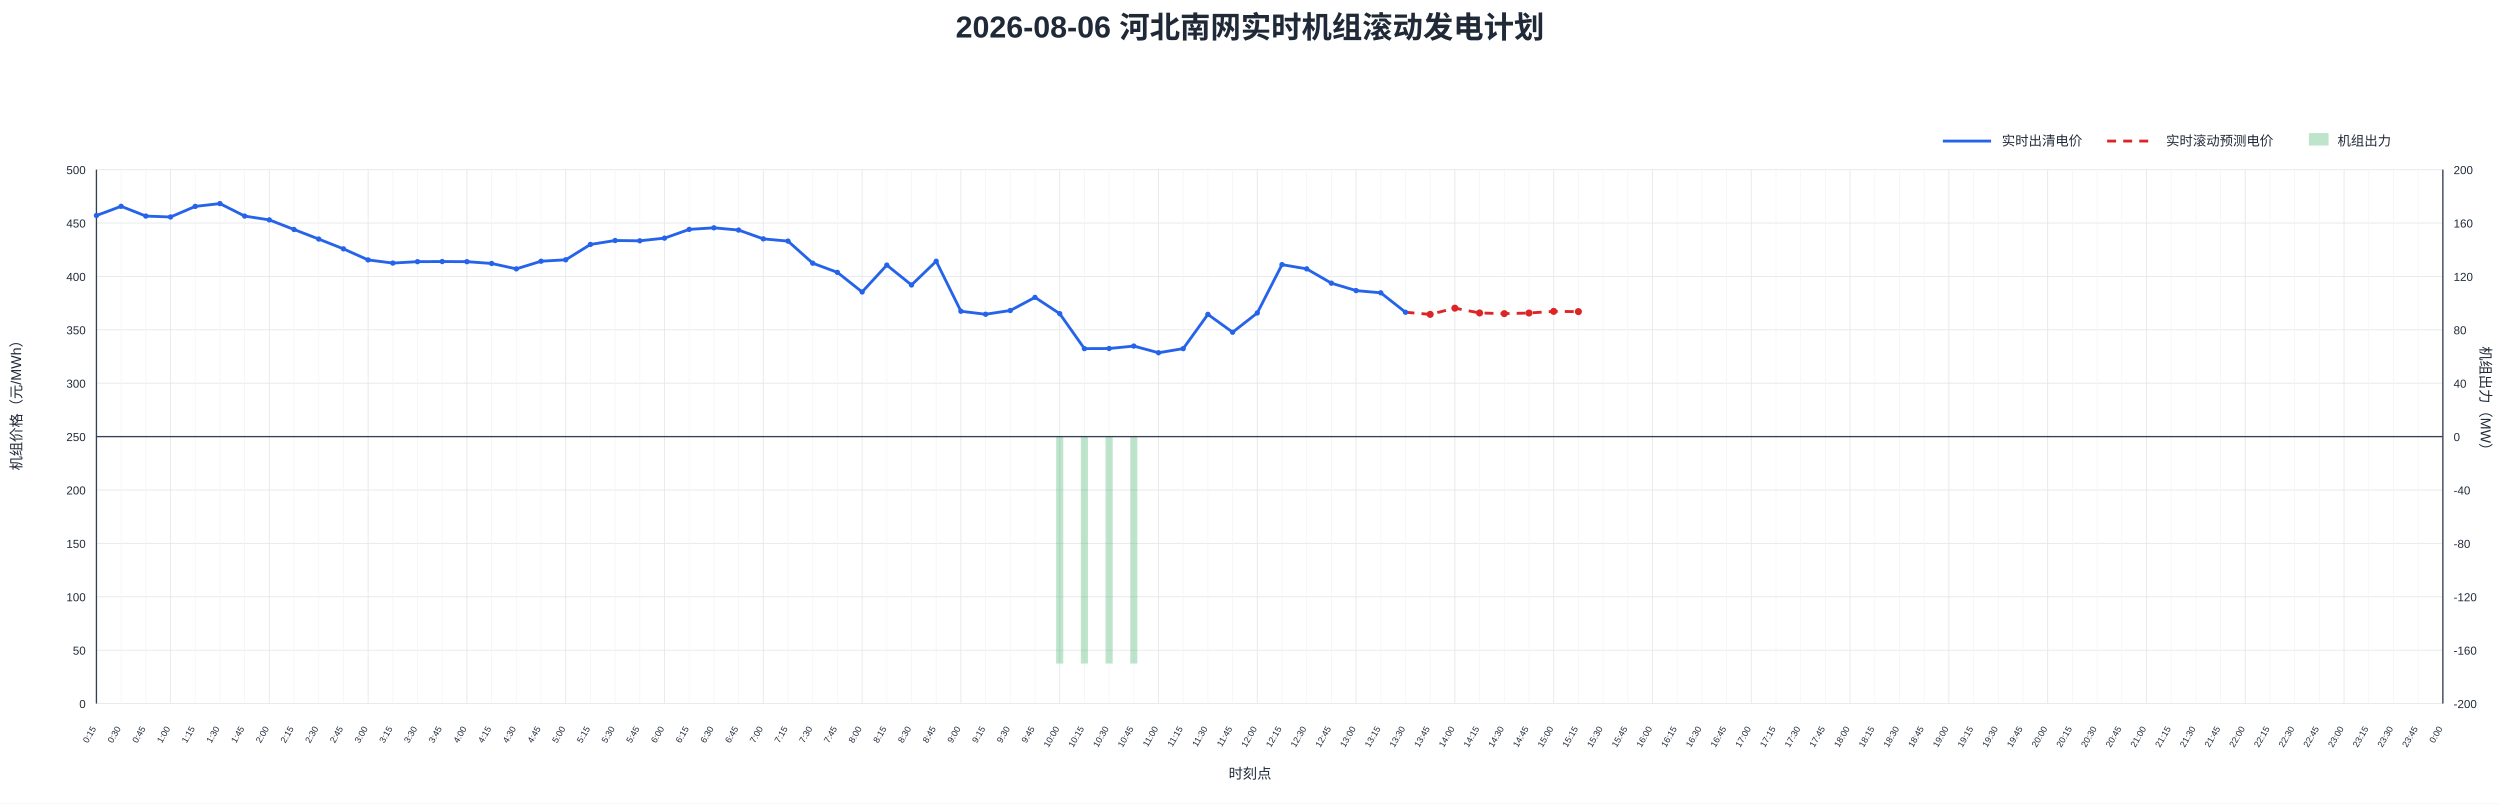
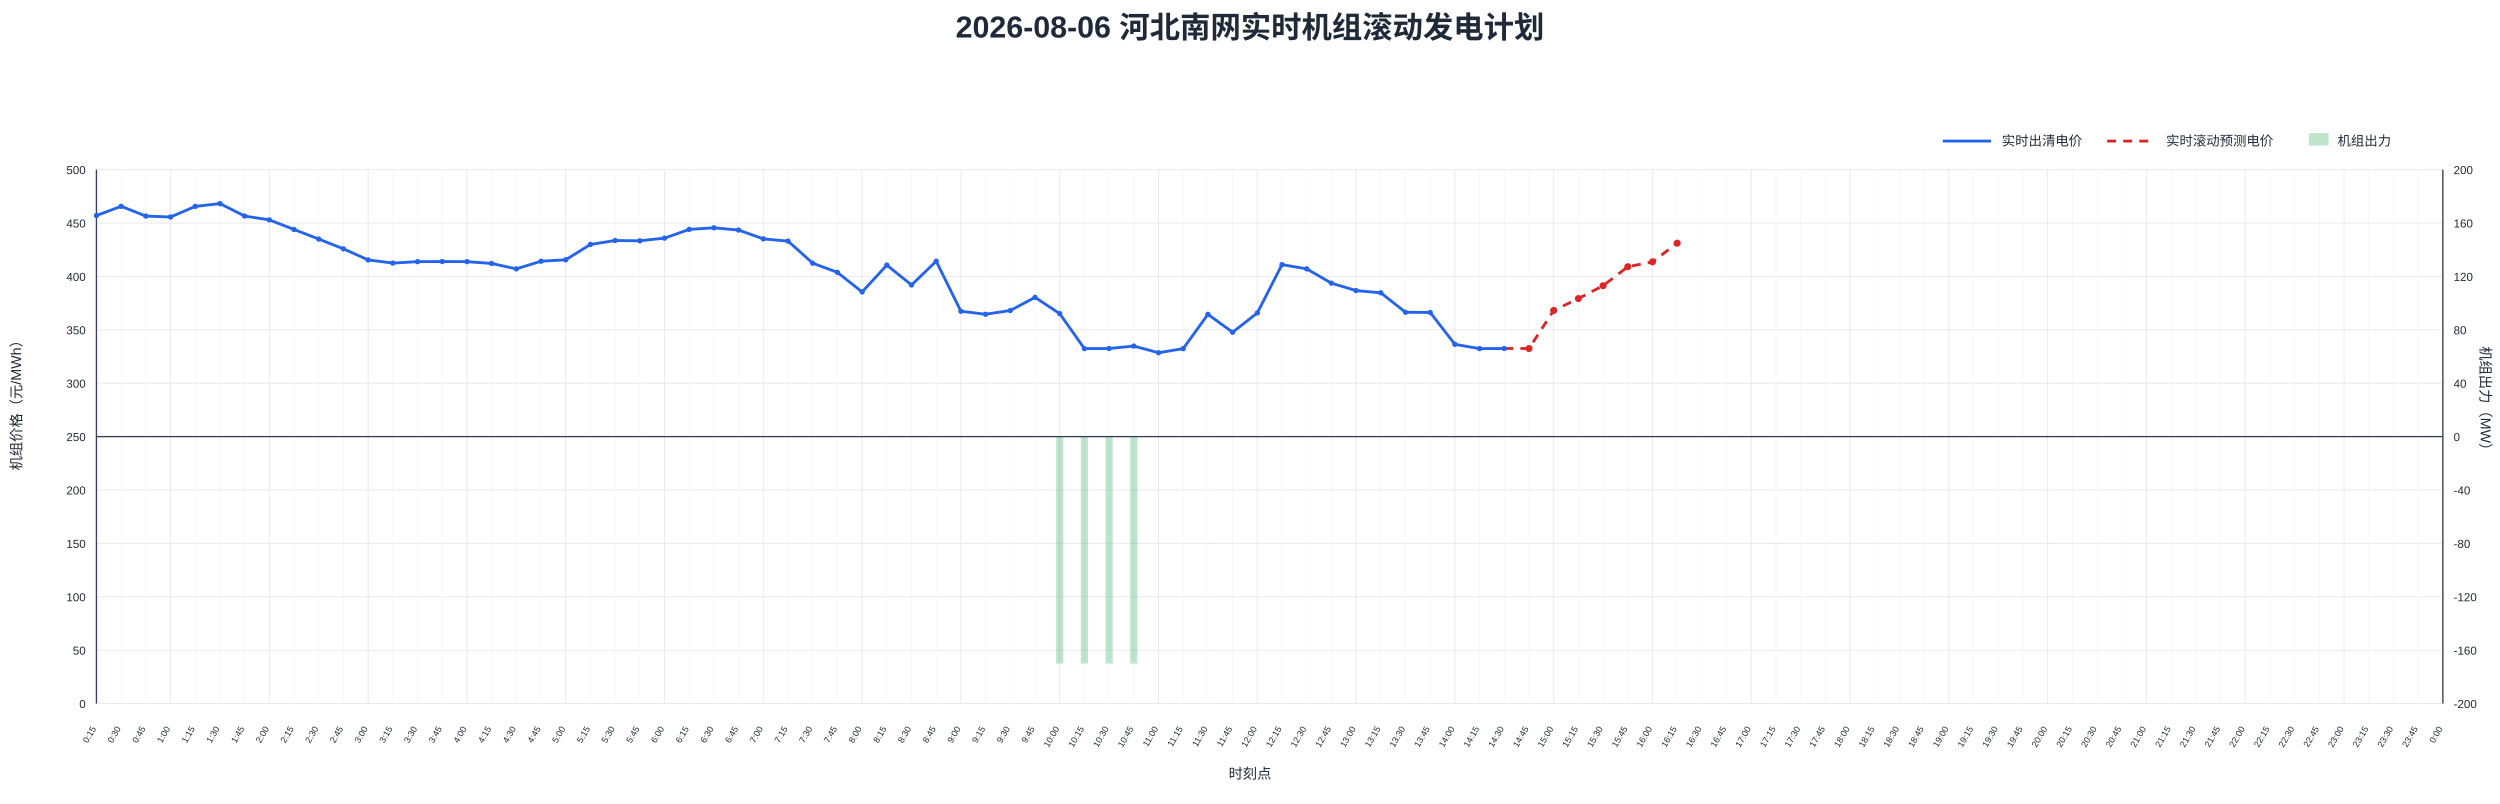
<svg xmlns="http://www.w3.org/2000/svg" width="2800" height="900" viewBox="0 0 2800 900" data-plot-left="108" data-plot-right="2736" data-plot-top="190" data-plot-bottom="788">
  <style>
text{font-family:'Microsoft YaHei','SimHei',Arial,sans-serif;fill:#1f2937}
.axis{stroke:#374151;stroke-width:1.5}
.grid{stroke:#e5e7eb;stroke-width:1}
.minor{stroke:#f3f4f6;stroke-width:0.8}
.actual{fill:none;stroke:#2563eb;stroke-width:3.2}
.forecast{fill:none;stroke:#dc2626;stroke-width:3.2;stroke-dasharray:10 8}
.bar{fill:#16a34a;fill-opacity:0.28}
.hover-zone{fill:#ffffff;fill-opacity:0;cursor:crosshair}
.hover-line{stroke:#111827;stroke-width:1.4;stroke-dasharray:6 5;opacity:0}
.tooltip{opacity:0;pointer-events:none}
.tooltip-bg{fill:#111827;fill-opacity:.72;stroke:#ffffff;stroke-width:1.2}
.tooltip text{fill:#ffffff;font-size:15px}
</style>
  <rect width="100%" height="100%" fill="#ffffff" />
  <text x="1400.0" y="42" text-anchor="middle" font-size="34" font-weight="700">2026-08-06 河北南网实时机组滚动发电计划</text>
  <text x="2748" y="793.00" text-anchor="start" font-size="13" fill="#166534">-200</text>
  <text x="2748" y="733.20" text-anchor="start" font-size="13" fill="#166534">-160</text>
  <text x="2748" y="673.40" text-anchor="start" font-size="13" fill="#166534">-120</text>
  <text x="2748" y="613.60" text-anchor="start" font-size="13" fill="#166534">-80</text>
  <text x="2748" y="553.80" text-anchor="start" font-size="13" fill="#166534">-40</text>
  <text x="2748" y="494.00" text-anchor="start" font-size="13" fill="#166534">0</text>
  <text x="2748" y="434.20" text-anchor="start" font-size="13" fill="#166534">40</text>
  <text x="2748" y="374.40" text-anchor="start" font-size="13" fill="#166534">80</text>
  <text x="2748" y="314.60" text-anchor="start" font-size="13" fill="#166534">120</text>
  <text x="2748" y="254.80" text-anchor="start" font-size="13" fill="#166534">160</text>
  <text x="2748" y="195.00" text-anchor="start" font-size="13" fill="#166534">200</text>
  <line class="grid" x1="108" y1="788.00" x2="2736" y2="788.00" />
  <text x="96" y="793.00" text-anchor="end" font-size="13">0</text>
  <line class="grid" x1="108" y1="728.20" x2="2736" y2="728.20" />
  <text x="96" y="733.20" text-anchor="end" font-size="13">50</text>
  <line class="grid" x1="108" y1="668.40" x2="2736" y2="668.40" />
  <text x="96" y="673.40" text-anchor="end" font-size="13">100</text>
  <line class="grid" x1="108" y1="608.60" x2="2736" y2="608.60" />
  <text x="96" y="613.60" text-anchor="end" font-size="13">150</text>
  <line class="grid" x1="108" y1="548.80" x2="2736" y2="548.80" />
  <text x="96" y="553.80" text-anchor="end" font-size="13">200</text>
  <line class="grid" x1="108" y1="489.00" x2="2736" y2="489.00" />
  <text x="96" y="494.00" text-anchor="end" font-size="13">250</text>
  <line class="grid" x1="108" y1="429.20" x2="2736" y2="429.20" />
  <text x="96" y="434.20" text-anchor="end" font-size="13">300</text>
  <line class="grid" x1="108" y1="369.40" x2="2736" y2="369.40" />
  <text x="96" y="374.40" text-anchor="end" font-size="13">350</text>
  <line class="grid" x1="108" y1="309.60" x2="2736" y2="309.60" />
  <text x="96" y="314.60" text-anchor="end" font-size="13">400</text>
  <line class="grid" x1="108" y1="249.80" x2="2736" y2="249.80" />
  <text x="96" y="254.80" text-anchor="end" font-size="13">450</text>
  <line class="grid" x1="108" y1="190.00" x2="2736" y2="190.00" />
  <text x="96" y="195.00" text-anchor="end" font-size="13">500</text>
  <line class="grid minor" x1="108.00" y1="190" x2="108.00" y2="788" />
  <text x="108.00" y="816" text-anchor="end" font-size="10" transform="rotate(-60 108.00 816)">0:15</text>
  <line class="grid minor" x1="135.66" y1="190" x2="135.66" y2="788" />
  <text x="135.66" y="816" text-anchor="end" font-size="10" transform="rotate(-60 135.66 816)">0:30</text>
  <line class="grid minor" x1="163.33" y1="190" x2="163.33" y2="788" />
  <text x="163.33" y="816" text-anchor="end" font-size="10" transform="rotate(-60 163.33 816)">0:45</text>
  <line class="grid" x1="190.99" y1="190" x2="190.99" y2="788" />
  <text x="190.99" y="816" text-anchor="end" font-size="10" transform="rotate(-60 190.99 816)">1:00</text>
  <line class="grid minor" x1="218.65" y1="190" x2="218.65" y2="788" />
  <text x="218.65" y="816" text-anchor="end" font-size="10" transform="rotate(-60 218.65 816)">1:15</text>
  <line class="grid minor" x1="246.32" y1="190" x2="246.32" y2="788" />
  <text x="246.32" y="816" text-anchor="end" font-size="10" transform="rotate(-60 246.32 816)">1:30</text>
  <line class="grid minor" x1="273.98" y1="190" x2="273.98" y2="788" />
  <text x="273.98" y="816" text-anchor="end" font-size="10" transform="rotate(-60 273.98 816)">1:45</text>
  <line class="grid" x1="301.64" y1="190" x2="301.64" y2="788" />
  <text x="301.64" y="816" text-anchor="end" font-size="10" transform="rotate(-60 301.64 816)">2:00</text>
  <line class="grid minor" x1="329.31" y1="190" x2="329.31" y2="788" />
  <text x="329.31" y="816" text-anchor="end" font-size="10" transform="rotate(-60 329.31 816)">2:15</text>
  <line class="grid minor" x1="356.97" y1="190" x2="356.97" y2="788" />
  <text x="356.97" y="816" text-anchor="end" font-size="10" transform="rotate(-60 356.97 816)">2:30</text>
  <line class="grid minor" x1="384.63" y1="190" x2="384.63" y2="788" />
  <text x="384.63" y="816" text-anchor="end" font-size="10" transform="rotate(-60 384.63 816)">2:45</text>
  <line class="grid" x1="412.29" y1="190" x2="412.29" y2="788" />
  <text x="412.29" y="816" text-anchor="end" font-size="10" transform="rotate(-60 412.29 816)">3:00</text>
  <line class="grid minor" x1="439.96" y1="190" x2="439.96" y2="788" />
  <text x="439.96" y="816" text-anchor="end" font-size="10" transform="rotate(-60 439.96 816)">3:15</text>
  <line class="grid minor" x1="467.62" y1="190" x2="467.62" y2="788" />
  <text x="467.62" y="816" text-anchor="end" font-size="10" transform="rotate(-60 467.62 816)">3:30</text>
  <line class="grid minor" x1="495.28" y1="190" x2="495.28" y2="788" />
  <text x="495.28" y="816" text-anchor="end" font-size="10" transform="rotate(-60 495.28 816)">3:45</text>
  <line class="grid" x1="522.95" y1="190" x2="522.95" y2="788" />
  <text x="522.95" y="816" text-anchor="end" font-size="10" transform="rotate(-60 522.95 816)">4:00</text>
  <line class="grid minor" x1="550.61" y1="190" x2="550.61" y2="788" />
  <text x="550.61" y="816" text-anchor="end" font-size="10" transform="rotate(-60 550.61 816)">4:15</text>
  <line class="grid minor" x1="578.27" y1="190" x2="578.27" y2="788" />
  <text x="578.27" y="816" text-anchor="end" font-size="10" transform="rotate(-60 578.27 816)">4:30</text>
  <line class="grid minor" x1="605.94" y1="190" x2="605.94" y2="788" />
  <text x="605.94" y="816" text-anchor="end" font-size="10" transform="rotate(-60 605.94 816)">4:45</text>
  <line class="grid" x1="633.60" y1="190" x2="633.60" y2="788" />
  <text x="633.60" y="816" text-anchor="end" font-size="10" transform="rotate(-60 633.60 816)">5:00</text>
  <line class="grid minor" x1="661.26" y1="190" x2="661.26" y2="788" />
  <text x="661.26" y="816" text-anchor="end" font-size="10" transform="rotate(-60 661.26 816)">5:15</text>
  <line class="grid minor" x1="688.93" y1="190" x2="688.93" y2="788" />
  <text x="688.93" y="816" text-anchor="end" font-size="10" transform="rotate(-60 688.93 816)">5:30</text>
  <line class="grid minor" x1="716.59" y1="190" x2="716.59" y2="788" />
  <text x="716.59" y="816" text-anchor="end" font-size="10" transform="rotate(-60 716.59 816)">5:45</text>
  <line class="grid" x1="744.25" y1="190" x2="744.25" y2="788" />
  <text x="744.25" y="816" text-anchor="end" font-size="10" transform="rotate(-60 744.25 816)">6:00</text>
  <line class="grid minor" x1="771.92" y1="190" x2="771.92" y2="788" />
  <text x="771.92" y="816" text-anchor="end" font-size="10" transform="rotate(-60 771.92 816)">6:15</text>
  <line class="grid minor" x1="799.58" y1="190" x2="799.58" y2="788" />
  <text x="799.58" y="816" text-anchor="end" font-size="10" transform="rotate(-60 799.58 816)">6:30</text>
  <line class="grid minor" x1="827.24" y1="190" x2="827.24" y2="788" />
  <text x="827.24" y="816" text-anchor="end" font-size="10" transform="rotate(-60 827.24 816)">6:45</text>
  <line class="grid" x1="854.91" y1="190" x2="854.91" y2="788" />
  <text x="854.91" y="816" text-anchor="end" font-size="10" transform="rotate(-60 854.91 816)">7:00</text>
  <line class="grid minor" x1="882.57" y1="190" x2="882.57" y2="788" />
  <text x="882.57" y="816" text-anchor="end" font-size="10" transform="rotate(-60 882.57 816)">7:15</text>
  <line class="grid minor" x1="910.23" y1="190" x2="910.23" y2="788" />
  <text x="910.23" y="816" text-anchor="end" font-size="10" transform="rotate(-60 910.23 816)">7:30</text>
  <line class="grid minor" x1="937.89" y1="190" x2="937.89" y2="788" />
  <text x="937.89" y="816" text-anchor="end" font-size="10" transform="rotate(-60 937.89 816)">7:45</text>
  <line class="grid" x1="965.56" y1="190" x2="965.56" y2="788" />
  <text x="965.56" y="816" text-anchor="end" font-size="10" transform="rotate(-60 965.56 816)">8:00</text>
  <line class="grid minor" x1="993.22" y1="190" x2="993.22" y2="788" />
  <text x="993.22" y="816" text-anchor="end" font-size="10" transform="rotate(-60 993.22 816)">8:15</text>
  <line class="grid minor" x1="1020.88" y1="190" x2="1020.88" y2="788" />
  <text x="1020.88" y="816" text-anchor="end" font-size="10" transform="rotate(-60 1020.88 816)">8:30</text>
  <line class="grid minor" x1="1048.55" y1="190" x2="1048.55" y2="788" />
  <text x="1048.55" y="816" text-anchor="end" font-size="10" transform="rotate(-60 1048.55 816)">8:45</text>
  <line class="grid" x1="1076.21" y1="190" x2="1076.21" y2="788" />
  <text x="1076.21" y="816" text-anchor="end" font-size="10" transform="rotate(-60 1076.21 816)">9:00</text>
  <line class="grid minor" x1="1103.87" y1="190" x2="1103.87" y2="788" />
  <text x="1103.87" y="816" text-anchor="end" font-size="10" transform="rotate(-60 1103.87 816)">9:15</text>
  <line class="grid minor" x1="1131.54" y1="190" x2="1131.54" y2="788" />
  <text x="1131.54" y="816" text-anchor="end" font-size="10" transform="rotate(-60 1131.54 816)">9:30</text>
  <line class="grid minor" x1="1159.20" y1="190" x2="1159.20" y2="788" />
  <text x="1159.20" y="816" text-anchor="end" font-size="10" transform="rotate(-60 1159.20 816)">9:45</text>
  <line class="grid" x1="1186.86" y1="190" x2="1186.86" y2="788" />
  <text x="1186.86" y="816" text-anchor="end" font-size="10" transform="rotate(-60 1186.86 816)">10:00</text>
  <line class="grid minor" x1="1214.53" y1="190" x2="1214.53" y2="788" />
  <text x="1214.53" y="816" text-anchor="end" font-size="10" transform="rotate(-60 1214.53 816)">10:15</text>
  <line class="grid minor" x1="1242.19" y1="190" x2="1242.19" y2="788" />
  <text x="1242.19" y="816" text-anchor="end" font-size="10" transform="rotate(-60 1242.19 816)">10:30</text>
  <line class="grid minor" x1="1269.85" y1="190" x2="1269.85" y2="788" />
  <text x="1269.85" y="816" text-anchor="end" font-size="10" transform="rotate(-60 1269.85 816)">10:45</text>
  <line class="grid" x1="1297.52" y1="190" x2="1297.52" y2="788" />
  <text x="1297.52" y="816" text-anchor="end" font-size="10" transform="rotate(-60 1297.52 816)">11:00</text>
  <line class="grid minor" x1="1325.18" y1="190" x2="1325.18" y2="788" />
  <text x="1325.18" y="816" text-anchor="end" font-size="10" transform="rotate(-60 1325.18 816)">11:15</text>
  <line class="grid minor" x1="1352.84" y1="190" x2="1352.84" y2="788" />
  <text x="1352.84" y="816" text-anchor="end" font-size="10" transform="rotate(-60 1352.84 816)">11:30</text>
  <line class="grid minor" x1="1380.51" y1="190" x2="1380.51" y2="788" />
  <text x="1380.51" y="816" text-anchor="end" font-size="10" transform="rotate(-60 1380.51 816)">11:45</text>
  <line class="grid" x1="1408.17" y1="190" x2="1408.17" y2="788" />
  <text x="1408.17" y="816" text-anchor="end" font-size="10" transform="rotate(-60 1408.17 816)">12:00</text>
  <line class="grid minor" x1="1435.83" y1="190" x2="1435.83" y2="788" />
  <text x="1435.83" y="816" text-anchor="end" font-size="10" transform="rotate(-60 1435.83 816)">12:15</text>
  <line class="grid minor" x1="1463.49" y1="190" x2="1463.49" y2="788" />
  <text x="1463.49" y="816" text-anchor="end" font-size="10" transform="rotate(-60 1463.49 816)">12:30</text>
  <line class="grid minor" x1="1491.16" y1="190" x2="1491.16" y2="788" />
  <text x="1491.16" y="816" text-anchor="end" font-size="10" transform="rotate(-60 1491.16 816)">12:45</text>
  <line class="grid" x1="1518.82" y1="190" x2="1518.82" y2="788" />
  <text x="1518.82" y="816" text-anchor="end" font-size="10" transform="rotate(-60 1518.82 816)">13:00</text>
  <line class="grid minor" x1="1546.48" y1="190" x2="1546.48" y2="788" />
  <text x="1546.48" y="816" text-anchor="end" font-size="10" transform="rotate(-60 1546.48 816)">13:15</text>
  <line class="grid minor" x1="1574.15" y1="190" x2="1574.15" y2="788" />
  <text x="1574.15" y="816" text-anchor="end" font-size="10" transform="rotate(-60 1574.15 816)">13:30</text>
  <line class="grid minor" x1="1601.81" y1="190" x2="1601.81" y2="788" />
  <text x="1601.81" y="816" text-anchor="end" font-size="10" transform="rotate(-60 1601.81 816)">13:45</text>
  <line class="grid" x1="1629.47" y1="190" x2="1629.47" y2="788" />
  <text x="1629.47" y="816" text-anchor="end" font-size="10" transform="rotate(-60 1629.47 816)">14:00</text>
  <line class="grid minor" x1="1657.14" y1="190" x2="1657.14" y2="788" />
  <text x="1657.14" y="816" text-anchor="end" font-size="10" transform="rotate(-60 1657.14 816)">14:15</text>
  <line class="grid minor" x1="1684.80" y1="190" x2="1684.80" y2="788" />
  <text x="1684.80" y="816" text-anchor="end" font-size="10" transform="rotate(-60 1684.80 816)">14:30</text>
  <line class="grid minor" x1="1712.46" y1="190" x2="1712.46" y2="788" />
  <text x="1712.46" y="816" text-anchor="end" font-size="10" transform="rotate(-60 1712.46 816)">14:45</text>
  <line class="grid" x1="1740.13" y1="190" x2="1740.13" y2="788" />
  <text x="1740.13" y="816" text-anchor="end" font-size="10" transform="rotate(-60 1740.13 816)">15:00</text>
  <line class="grid minor" x1="1767.79" y1="190" x2="1767.79" y2="788" />
  <text x="1767.79" y="816" text-anchor="end" font-size="10" transform="rotate(-60 1767.79 816)">15:15</text>
  <line class="grid minor" x1="1795.45" y1="190" x2="1795.45" y2="788" />
  <text x="1795.45" y="816" text-anchor="end" font-size="10" transform="rotate(-60 1795.45 816)">15:30</text>
  <line class="grid minor" x1="1823.12" y1="190" x2="1823.12" y2="788" />
  <text x="1823.12" y="816" text-anchor="end" font-size="10" transform="rotate(-60 1823.12 816)">15:45</text>
  <line class="grid" x1="1850.78" y1="190" x2="1850.78" y2="788" />
  <text x="1850.78" y="816" text-anchor="end" font-size="10" transform="rotate(-60 1850.78 816)">16:00</text>
  <line class="grid minor" x1="1878.44" y1="190" x2="1878.44" y2="788" />
  <text x="1878.44" y="816" text-anchor="end" font-size="10" transform="rotate(-60 1878.44 816)">16:15</text>
  <line class="grid minor" x1="1906.11" y1="190" x2="1906.11" y2="788" />
  <text x="1906.11" y="816" text-anchor="end" font-size="10" transform="rotate(-60 1906.11 816)">16:30</text>
  <line class="grid minor" x1="1933.77" y1="190" x2="1933.77" y2="788" />
  <text x="1933.77" y="816" text-anchor="end" font-size="10" transform="rotate(-60 1933.77 816)">16:45</text>
  <line class="grid" x1="1961.43" y1="190" x2="1961.43" y2="788" />
  <text x="1961.43" y="816" text-anchor="end" font-size="10" transform="rotate(-60 1961.43 816)">17:00</text>
  <line class="grid minor" x1="1989.09" y1="190" x2="1989.09" y2="788" />
  <text x="1989.09" y="816" text-anchor="end" font-size="10" transform="rotate(-60 1989.09 816)">17:15</text>
  <line class="grid minor" x1="2016.76" y1="190" x2="2016.76" y2="788" />
  <text x="2016.76" y="816" text-anchor="end" font-size="10" transform="rotate(-60 2016.76 816)">17:30</text>
  <line class="grid minor" x1="2044.42" y1="190" x2="2044.42" y2="788" />
  <text x="2044.42" y="816" text-anchor="end" font-size="10" transform="rotate(-60 2044.42 816)">17:45</text>
  <line class="grid" x1="2072.08" y1="190" x2="2072.08" y2="788" />
  <text x="2072.08" y="816" text-anchor="end" font-size="10" transform="rotate(-60 2072.08 816)">18:00</text>
  <line class="grid minor" x1="2099.75" y1="190" x2="2099.75" y2="788" />
  <text x="2099.75" y="816" text-anchor="end" font-size="10" transform="rotate(-60 2099.75 816)">18:15</text>
  <line class="grid minor" x1="2127.41" y1="190" x2="2127.41" y2="788" />
  <text x="2127.41" y="816" text-anchor="end" font-size="10" transform="rotate(-60 2127.41 816)">18:30</text>
  <line class="grid minor" x1="2155.07" y1="190" x2="2155.07" y2="788" />
  <text x="2155.07" y="816" text-anchor="end" font-size="10" transform="rotate(-60 2155.07 816)">18:45</text>
  <line class="grid" x1="2182.74" y1="190" x2="2182.74" y2="788" />
  <text x="2182.74" y="816" text-anchor="end" font-size="10" transform="rotate(-60 2182.74 816)">19:00</text>
  <line class="grid minor" x1="2210.40" y1="190" x2="2210.40" y2="788" />
  <text x="2210.40" y="816" text-anchor="end" font-size="10" transform="rotate(-60 2210.40 816)">19:15</text>
  <line class="grid minor" x1="2238.06" y1="190" x2="2238.06" y2="788" />
  <text x="2238.06" y="816" text-anchor="end" font-size="10" transform="rotate(-60 2238.06 816)">19:30</text>
  <line class="grid minor" x1="2265.73" y1="190" x2="2265.73" y2="788" />
  <text x="2265.73" y="816" text-anchor="end" font-size="10" transform="rotate(-60 2265.73 816)">19:45</text>
  <line class="grid" x1="2293.39" y1="190" x2="2293.39" y2="788" />
  <text x="2293.39" y="816" text-anchor="end" font-size="10" transform="rotate(-60 2293.39 816)">20:00</text>
  <line class="grid minor" x1="2321.05" y1="190" x2="2321.05" y2="788" />
  <text x="2321.05" y="816" text-anchor="end" font-size="10" transform="rotate(-60 2321.05 816)">20:15</text>
  <line class="grid minor" x1="2348.72" y1="190" x2="2348.72" y2="788" />
  <text x="2348.72" y="816" text-anchor="end" font-size="10" transform="rotate(-60 2348.72 816)">20:30</text>
  <line class="grid minor" x1="2376.38" y1="190" x2="2376.38" y2="788" />
  <text x="2376.38" y="816" text-anchor="end" font-size="10" transform="rotate(-60 2376.38 816)">20:45</text>
  <line class="grid" x1="2404.04" y1="190" x2="2404.04" y2="788" />
  <text x="2404.04" y="816" text-anchor="end" font-size="10" transform="rotate(-60 2404.04 816)">21:00</text>
  <line class="grid minor" x1="2431.71" y1="190" x2="2431.71" y2="788" />
  <text x="2431.71" y="816" text-anchor="end" font-size="10" transform="rotate(-60 2431.71 816)">21:15</text>
  <line class="grid minor" x1="2459.37" y1="190" x2="2459.37" y2="788" />
  <text x="2459.37" y="816" text-anchor="end" font-size="10" transform="rotate(-60 2459.37 816)">21:30</text>
  <line class="grid minor" x1="2487.03" y1="190" x2="2487.03" y2="788" />
  <text x="2487.03" y="816" text-anchor="end" font-size="10" transform="rotate(-60 2487.03 816)">21:45</text>
  <line class="grid" x1="2514.69" y1="190" x2="2514.69" y2="788" />
  <text x="2514.69" y="816" text-anchor="end" font-size="10" transform="rotate(-60 2514.69 816)">22:00</text>
  <line class="grid minor" x1="2542.36" y1="190" x2="2542.36" y2="788" />
  <text x="2542.36" y="816" text-anchor="end" font-size="10" transform="rotate(-60 2542.36 816)">22:15</text>
  <line class="grid minor" x1="2570.02" y1="190" x2="2570.02" y2="788" />
  <text x="2570.02" y="816" text-anchor="end" font-size="10" transform="rotate(-60 2570.02 816)">22:30</text>
  <line class="grid minor" x1="2597.68" y1="190" x2="2597.68" y2="788" />
  <text x="2597.68" y="816" text-anchor="end" font-size="10" transform="rotate(-60 2597.68 816)">22:45</text>
  <line class="grid" x1="2625.35" y1="190" x2="2625.35" y2="788" />
  <text x="2625.35" y="816" text-anchor="end" font-size="10" transform="rotate(-60 2625.35 816)">23:00</text>
  <line class="grid minor" x1="2653.01" y1="190" x2="2653.01" y2="788" />
  <text x="2653.01" y="816" text-anchor="end" font-size="10" transform="rotate(-60 2653.01 816)">23:15</text>
  <line class="grid minor" x1="2680.67" y1="190" x2="2680.67" y2="788" />
  <text x="2680.67" y="816" text-anchor="end" font-size="10" transform="rotate(-60 2680.67 816)">23:30</text>
  <line class="grid minor" x1="2708.34" y1="190" x2="2708.34" y2="788" />
  <text x="2708.34" y="816" text-anchor="end" font-size="10" transform="rotate(-60 2708.34 816)">23:45</text>
  <line class="grid" x1="2736.00" y1="190" x2="2736.00" y2="788" />
  <text x="2736.00" y="816" text-anchor="end" font-size="10" transform="rotate(-60 2736.00 816)">0:00</text>
  <rect class="bar" x="104.00" y="489.00" width="8" height="0.00" />
  <rect class="bar" x="131.66" y="489.00" width="8" height="0.00" />
  <rect class="bar" x="159.33" y="489.00" width="8" height="0.00" />
  <rect class="bar" x="186.99" y="489.00" width="8" height="0.00" />
  <rect class="bar" x="214.65" y="489.00" width="8" height="0.00" />
  <rect class="bar" x="242.32" y="489.00" width="8" height="0.00" />
  <rect class="bar" x="269.98" y="489.00" width="8" height="0.00" />
  <rect class="bar" x="297.64" y="489.00" width="8" height="0.00" />
  <rect class="bar" x="325.31" y="489.00" width="8" height="0.00" />
  <rect class="bar" x="352.97" y="489.00" width="8" height="0.00" />
  <rect class="bar" x="380.63" y="489.00" width="8" height="0.00" />
  <rect class="bar" x="408.29" y="489.00" width="8" height="0.00" />
  <rect class="bar" x="435.96" y="489.00" width="8" height="0.00" />
  <rect class="bar" x="463.62" y="489.00" width="8" height="0.00" />
  <rect class="bar" x="491.28" y="489.00" width="8" height="0.00" />
  <rect class="bar" x="518.95" y="489.00" width="8" height="0.00" />
  <rect class="bar" x="546.61" y="489.00" width="8" height="0.00" />
  <rect class="bar" x="574.27" y="489.00" width="8" height="0.00" />
  <rect class="bar" x="601.94" y="489.00" width="8" height="0.00" />
  <rect class="bar" x="629.60" y="489.00" width="8" height="0.00" />
  <rect class="bar" x="657.26" y="489.00" width="8" height="0.00" />
  <rect class="bar" x="684.93" y="489.00" width="8" height="0.00" />
  <rect class="bar" x="712.59" y="489.00" width="8" height="0.00" />
  <rect class="bar" x="740.25" y="489.00" width="8" height="0.00" />
  <rect class="bar" x="767.92" y="489.00" width="8" height="0.00" />
  <rect class="bar" x="795.58" y="489.00" width="8" height="0.00" />
  <rect class="bar" x="823.24" y="489.00" width="8" height="0.00" />
  <rect class="bar" x="850.91" y="489.00" width="8" height="0.00" />
  <rect class="bar" x="878.57" y="489.00" width="8" height="0.00" />
  <rect class="bar" x="906.23" y="489.00" width="8" height="0.00" />
  <rect class="bar" x="933.89" y="489.00" width="8" height="0.00" />
  <rect class="bar" x="961.56" y="489.00" width="8" height="0.00" />
  <rect class="bar" x="989.22" y="489.00" width="8" height="0.00" />
  <rect class="bar" x="1016.88" y="489.00" width="8" height="0.00" />
  <rect class="bar" x="1044.55" y="489.00" width="8" height="0.00" />
  <rect class="bar" x="1072.21" y="489.00" width="8" height="0.00" />
  <rect class="bar" x="1099.87" y="489.00" width="8" height="0.00" />
  <rect class="bar" x="1127.54" y="489.00" width="8" height="0.00" />
  <rect class="bar" x="1155.20" y="489.00" width="8" height="0.00" />
  <rect class="bar" x="1182.86" y="489.00" width="8" height="254.15" />
  <rect class="bar" x="1210.53" y="489.00" width="8" height="254.15" />
  <rect class="bar" x="1238.19" y="489.00" width="8" height="254.15" />
  <rect class="bar" x="1265.85" y="489.00" width="8" height="254.15" />
  <rect class="bar" x="1293.52" y="489.00" width="8" height="0.00" />
  <rect class="bar" x="1321.18" y="489.00" width="8" height="0.00" />
  <rect class="bar" x="1348.84" y="489.00" width="8" height="0.00" />
  <rect class="bar" x="1376.51" y="489.00" width="8" height="0.00" />
  <rect class="bar" x="1404.17" y="489.00" width="8" height="0.00" />
  <rect class="bar" x="1431.83" y="489.00" width="8" height="0.00" />
  <rect class="bar" x="1459.49" y="489.00" width="8" height="0.00" />
  <rect class="bar" x="1487.16" y="489.00" width="8" height="0.00" />
  <rect class="bar" x="1514.82" y="489.00" width="8" height="0.00" />
  <rect class="bar" x="1542.48" y="489.00" width="8" height="0.00" />
  <rect class="bar" x="1570.15" y="489.00" width="8" height="0.00" />
  <rect class="bar" x="1597.81" y="489.00" width="8" height="0.00" />
  <rect class="bar" x="1625.47" y="489.00" width="8" height="0.00" />
  <rect class="bar" x="1653.14" y="489.00" width="8" height="0.00" />
  <rect class="bar" x="1680.80" y="489.00" width="8" height="0.00" />
  <rect class="bar" x="1708.46" y="489.00" width="8" height="0.00" />
  <rect class="bar" x="1736.13" y="489.00" width="8" height="0.00" />
  <rect class="bar" x="1763.79" y="489.00" width="8" height="0.00" />
+   <rect class="bar" x="1791.45" y="489.00" width="8" height="0.00" />
+   <rect class="bar" x="1819.12" y="489.00" width="8" height="0.00" />
+   <rect class="bar" x="1846.78" y="489.00" width="8" height="0.00" />
+   <rect class="bar" x="1874.44" y="489.00" width="8" height="0.00" />
  <line class="axis" x1="108" y1="489.00" x2="2736" y2="489.00" />
  <line class="axis" x1="108" y1="190" x2="108" y2="788" />
  <line class="axis" x1="2736" y1="190" x2="2736" y2="788" />
  <text x="1400.0" y="872" text-anchor="middle" font-size="16">时刻点</text>
  <text x="24" y="450.0" text-anchor="middle" font-size="16" transform="rotate(-90 24 450.0)">机组价格（元/MWh）</text>
  <text x="2778" y="450.0" text-anchor="middle" font-size="16" fill="#166534" transform="rotate(90 2778 450.0)">机组出力（MW）</text>
-   <polyline class="actual" points="108.00,241.38 135.66,231.06 163.33,242.00 190.99,243.03 218.65,231.17 246.32,228.03 273.98,242.00 301.64,246.28 329.31,257.04 356.97,267.74 384.63,278.72 412.29,291.12 439.96,294.64 467.62,293.07 495.28,292.93 522.95,293.07 550.61,295.08 578.27,301.14 605.94,292.58 633.60,290.97 661.26,273.79 688.93,269.37 716.59,269.70 744.25,266.71 771.92,256.92 799.58,255.16 827.24,257.68 854.91,267.54 882.57,270.05 910.23,294.78 937.89,305.07 965.56,327.00 993.22,296.91 1020.88,319.19 1048.55,292.58 1076.21,348.61 1103.87,351.97 1131.54,347.75 1159.20,333.05 1186.86,351.27 1214.53,390.46 1242.19,390.33 1269.85,387.59 1297.52,395.07 1325.18,390.46 1352.84,352.09 1380.51,372.11 1408.17,350.52 1435.83,296.38 1463.49,301.14 1491.16,317.17 1518.82,325.47 1546.48,327.95 1574.15,349.73" />
-   <polyline class="forecast" points="1574.15,349.73 1601.81,352.09 1629.47,345.13 1657.14,350.52 1684.80,351.27 1712.46,350.59 1740.13,348.75 1767.79,349.01" />
+   <polyline class="actual" points="108.00,241.38 135.66,231.06 163.33,242.00 190.99,243.03 218.65,231.17 246.32,228.03 273.98,242.00 301.64,246.28 329.31,257.04 356.97,267.74 384.63,278.72 412.29,291.12 439.96,294.64 467.62,293.07 495.28,292.93 522.95,293.07 550.61,295.08 578.27,301.14 605.94,292.58 633.60,290.97 661.26,273.79 688.93,269.37 716.59,269.70 744.25,266.71 771.92,256.92 799.58,255.16 827.24,257.68 854.91,267.54 882.57,270.05 910.23,294.78 937.89,305.07 965.56,327.00 993.22,296.91 1020.88,319.19 1048.55,292.58 1076.21,348.61 1103.87,351.97 1131.54,347.75 1159.20,333.05 1186.86,351.27 1214.53,390.46 1242.19,390.33 1269.85,387.59 1297.52,395.07 1325.18,390.46 1352.84,352.09 1380.51,372.11 1408.17,350.52 1435.83,296.38 1463.49,301.14 1491.16,317.17 1518.82,325.47 1546.48,327.95 1574.15,349.73 1601.81,349.95 1629.47,385.65 1657.14,390.46 1684.80,390.33" />
+   <polyline class="forecast" points="1684.80,390.33 1712.46,390.33 1740.13,347.68 1767.79,334.37 1795.45,320.01 1823.12,298.75 1850.78,293.26 1878.44,272.33" />
  <circle cx="108.00" cy="241.38" r="3" fill="#2563eb" />
  <circle cx="135.66" cy="231.06" r="3" fill="#2563eb" />
  <circle cx="163.33" cy="242.00" r="3" fill="#2563eb" />
  <circle cx="190.99" cy="243.03" r="3" fill="#2563eb" />
  <circle cx="218.65" cy="231.17" r="3" fill="#2563eb" />
  <circle cx="246.32" cy="228.03" r="3" fill="#2563eb" />
  <circle cx="273.98" cy="242.00" r="3" fill="#2563eb" />
  <circle cx="301.64" cy="246.28" r="3" fill="#2563eb" />
  <circle cx="329.31" cy="257.04" r="3" fill="#2563eb" />
  <circle cx="356.97" cy="267.74" r="3" fill="#2563eb" />
  <circle cx="384.63" cy="278.72" r="3" fill="#2563eb" />
  <circle cx="412.29" cy="291.12" r="3" fill="#2563eb" />
  <circle cx="439.96" cy="294.64" r="3" fill="#2563eb" />
  <circle cx="467.62" cy="293.07" r="3" fill="#2563eb" />
  <circle cx="495.28" cy="292.93" r="3" fill="#2563eb" />
  <circle cx="522.95" cy="293.07" r="3" fill="#2563eb" />
  <circle cx="550.61" cy="295.08" r="3" fill="#2563eb" />
  <circle cx="578.27" cy="301.14" r="3" fill="#2563eb" />
  <circle cx="605.94" cy="292.58" r="3" fill="#2563eb" />
  <circle cx="633.60" cy="290.97" r="3" fill="#2563eb" />
  <circle cx="661.26" cy="273.79" r="3" fill="#2563eb" />
  <circle cx="688.93" cy="269.37" r="3" fill="#2563eb" />
  <circle cx="716.59" cy="269.70" r="3" fill="#2563eb" />
  <circle cx="744.25" cy="266.71" r="3" fill="#2563eb" />
  <circle cx="771.92" cy="256.92" r="3" fill="#2563eb" />
  <circle cx="799.58" cy="255.16" r="3" fill="#2563eb" />
  <circle cx="827.24" cy="257.68" r="3" fill="#2563eb" />
  <circle cx="854.91" cy="267.54" r="3" fill="#2563eb" />
  <circle cx="882.57" cy="270.05" r="3" fill="#2563eb" />
  <circle cx="910.23" cy="294.78" r="3" fill="#2563eb" />
  <circle cx="937.89" cy="305.07" r="3" fill="#2563eb" />
  <circle cx="965.56" cy="327.00" r="3" fill="#2563eb" />
  <circle cx="993.22" cy="296.91" r="3" fill="#2563eb" />
  <circle cx="1020.88" cy="319.19" r="3" fill="#2563eb" />
  <circle cx="1048.55" cy="292.58" r="3" fill="#2563eb" />
  <circle cx="1076.21" cy="348.61" r="3" fill="#2563eb" />
  <circle cx="1103.87" cy="351.97" r="3" fill="#2563eb" />
  <circle cx="1131.54" cy="347.75" r="3" fill="#2563eb" />
  <circle cx="1159.20" cy="333.05" r="3" fill="#2563eb" />
  <circle cx="1186.86" cy="351.27" r="3" fill="#2563eb" />
  <circle cx="1214.53" cy="390.46" r="3" fill="#2563eb" />
  <circle cx="1242.19" cy="390.33" r="3" fill="#2563eb" />
  <circle cx="1269.85" cy="387.59" r="3" fill="#2563eb" />
  <circle cx="1297.52" cy="395.07" r="3" fill="#2563eb" />
  <circle cx="1325.18" cy="390.46" r="3" fill="#2563eb" />
  <circle cx="1352.84" cy="352.09" r="3" fill="#2563eb" />
  <circle cx="1380.51" cy="372.11" r="3" fill="#2563eb" />
  <circle cx="1408.17" cy="350.52" r="3" fill="#2563eb" />
  <circle cx="1435.83" cy="296.38" r="3" fill="#2563eb" />
  <circle cx="1463.49" cy="301.14" r="3" fill="#2563eb" />
  <circle cx="1491.16" cy="317.17" r="3" fill="#2563eb" />
  <circle cx="1518.82" cy="325.47" r="3" fill="#2563eb" />
  <circle cx="1546.48" cy="327.95" r="3" fill="#2563eb" />
  <circle cx="1574.15" cy="349.73" r="3" fill="#2563eb" />
-   <circle cx="1601.81" cy="352.09" r="4" fill="#dc2626" />
-   <circle cx="1629.47" cy="345.13" r="4" fill="#dc2626" />
-   <circle cx="1657.14" cy="350.52" r="4" fill="#dc2626" />
-   <circle cx="1684.80" cy="351.27" r="4" fill="#dc2626" />
-   <circle cx="1712.46" cy="350.59" r="4" fill="#dc2626" />
-   <circle cx="1740.13" cy="348.75" r="4" fill="#dc2626" />
-   <circle cx="1767.79" cy="349.01" r="4" fill="#dc2626" />
+   <circle cx="1601.81" cy="349.95" r="3" fill="#2563eb" />
+   <circle cx="1629.47" cy="385.65" r="3" fill="#2563eb" />
+   <circle cx="1657.14" cy="390.46" r="3" fill="#2563eb" />
+   <circle cx="1684.80" cy="390.33" r="3" fill="#2563eb" />
+   <circle cx="1712.46" cy="390.33" r="4" fill="#dc2626" />
+   <circle cx="1740.13" cy="347.68" r="4" fill="#dc2626" />
+   <circle cx="1767.79" cy="334.37" r="4" fill="#dc2626" />
+   <circle cx="1795.45" cy="320.01" r="4" fill="#dc2626" />
+   <circle cx="1823.12" cy="298.75" r="4" fill="#dc2626" />
+   <circle cx="1850.78" cy="293.26" r="4" fill="#dc2626" />
+   <circle cx="1878.44" cy="272.33" r="4" fill="#dc2626" />
  <line x1="2176" y1="158" x2="2230" y2="158" class="actual" />
  <text x="2242" y="163" font-size="15">实时出清电价</text>
  <line x1="2360" y1="158" x2="2414" y2="158" class="forecast" />
  <text x="2426" y="163" font-size="15">实时滚动预测电价</text>
  <rect class="bar" x="2586" y="149" width="22" height="14" />
  <text x="2618" y="163" font-size="15">机组出力</text>
  <line id="hover-line" class="hover-line" x1="108" y1="190" x2="108" y2="788" />
  <g id="tooltip" class="tooltip">
    <rect class="tooltip-bg" x="0" y="0" width="220" height="122" rx="8" />
    <text id="tip-time" x="14" y="30" />
    <text id="tip-output" x="14" y="57" />
    <text id="tip-price" x="14" y="84" />
    <text id="tip-forecast" x="14" y="111" />
  </g>
  <rect class="hover-zone" x="108.00" y="190" width="13.83" height="598" data-x="108.00" data-time="0:15" data-output="0 MW" data-actual-price="457.04 元/MWh" data-forecast-price="--" data-curve-y="241.38" />
  <rect class="hover-zone" x="121.83" y="190" width="27.66" height="598" data-x="135.66" data-time="0:30" data-output="0 MW" data-actual-price="465.67 元/MWh" data-forecast-price="--" data-curve-y="231.06" />
  <rect class="hover-zone" x="149.49" y="190" width="27.66" height="598" data-x="163.33" data-time="0:45" data-output="0 MW" data-actual-price="456.52 元/MWh" data-forecast-price="--" data-curve-y="242.00" />
  <rect class="hover-zone" x="177.16" y="190" width="27.66" height="598" data-x="190.99" data-time="1:00" data-output="0 MW" data-actual-price="455.66 元/MWh" data-forecast-price="--" data-curve-y="243.03" />
  <rect class="hover-zone" x="204.82" y="190" width="27.66" height="598" data-x="218.65" data-time="1:15" data-output="0 MW" data-actual-price="465.58 元/MWh" data-forecast-price="--" data-curve-y="231.17" />
  <rect class="hover-zone" x="232.48" y="190" width="27.66" height="598" data-x="246.32" data-time="1:30" data-output="0 MW" data-actual-price="468.20 元/MWh" data-forecast-price="--" data-curve-y="228.03" />
  <rect class="hover-zone" x="260.15" y="190" width="27.66" height="598" data-x="273.98" data-time="1:45" data-output="0 MW" data-actual-price="456.52 元/MWh" data-forecast-price="--" data-curve-y="242.00" />
  <rect class="hover-zone" x="287.81" y="190" width="27.66" height="598" data-x="301.64" data-time="2:00" data-output="0 MW" data-actual-price="452.94 元/MWh" data-forecast-price="--" data-curve-y="246.28" />
  <rect class="hover-zone" x="315.47" y="190" width="27.66" height="598" data-x="329.31" data-time="2:15" data-output="0 MW" data-actual-price="443.95 元/MWh" data-forecast-price="--" data-curve-y="257.04" />
  <rect class="hover-zone" x="343.14" y="190" width="27.66" height="598" data-x="356.97" data-time="2:30" data-output="0 MW" data-actual-price="435.00 元/MWh" data-forecast-price="--" data-curve-y="267.74" />
  <rect class="hover-zone" x="370.80" y="190" width="27.66" height="598" data-x="384.63" data-time="2:45" data-output="0 MW" data-actual-price="425.82 元/MWh" data-forecast-price="--" data-curve-y="278.72" />
  <rect class="hover-zone" x="398.46" y="190" width="27.66" height="598" data-x="412.29" data-time="3:00" data-output="0 MW" data-actual-price="415.45 元/MWh" data-forecast-price="--" data-curve-y="291.12" />
  <rect class="hover-zone" x="426.13" y="190" width="27.66" height="598" data-x="439.96" data-time="3:15" data-output="0 MW" data-actual-price="412.51 元/MWh" data-forecast-price="--" data-curve-y="294.64" />
  <rect class="hover-zone" x="453.79" y="190" width="27.66" height="598" data-x="467.62" data-time="3:30" data-output="0 MW" data-actual-price="413.82 元/MWh" data-forecast-price="--" data-curve-y="293.07" />
  <rect class="hover-zone" x="481.45" y="190" width="27.66" height="598" data-x="495.28" data-time="3:45" data-output="0 MW" data-actual-price="413.94 元/MWh" data-forecast-price="--" data-curve-y="292.93" />
  <rect class="hover-zone" x="509.12" y="190" width="27.66" height="598" data-x="522.95" data-time="4:00" data-output="0 MW" data-actual-price="413.82 元/MWh" data-forecast-price="--" data-curve-y="293.07" />
  <rect class="hover-zone" x="536.78" y="190" width="27.66" height="598" data-x="550.61" data-time="4:15" data-output="0 MW" data-actual-price="412.14 元/MWh" data-forecast-price="--" data-curve-y="295.08" />
  <rect class="hover-zone" x="564.44" y="190" width="27.66" height="598" data-x="578.27" data-time="4:30" data-output="0 MW" data-actual-price="407.07 元/MWh" data-forecast-price="--" data-curve-y="301.14" />
  <rect class="hover-zone" x="592.11" y="190" width="27.66" height="598" data-x="605.94" data-time="4:45" data-output="0 MW" data-actual-price="414.23 元/MWh" data-forecast-price="--" data-curve-y="292.58" />
  <rect class="hover-zone" x="619.77" y="190" width="27.66" height="598" data-x="633.60" data-time="5:00" data-output="0 MW" data-actual-price="415.58 元/MWh" data-forecast-price="--" data-curve-y="290.97" />
  <rect class="hover-zone" x="647.43" y="190" width="27.66" height="598" data-x="661.26" data-time="5:15" data-output="0 MW" data-actual-price="429.94 元/MWh" data-forecast-price="--" data-curve-y="273.79" />
  <rect class="hover-zone" x="675.09" y="190" width="27.66" height="598" data-x="688.93" data-time="5:30" data-output="0 MW" data-actual-price="433.64 元/MWh" data-forecast-price="--" data-curve-y="269.37" />
  <rect class="hover-zone" x="702.76" y="190" width="27.66" height="598" data-x="716.59" data-time="5:45" data-output="0 MW" data-actual-price="433.36 元/MWh" data-forecast-price="--" data-curve-y="269.70" />
  <rect class="hover-zone" x="730.42" y="190" width="27.66" height="598" data-x="744.25" data-time="6:00" data-output="0 MW" data-actual-price="435.86 元/MWh" data-forecast-price="--" data-curve-y="266.71" />
  <rect class="hover-zone" x="758.08" y="190" width="27.66" height="598" data-x="771.92" data-time="6:15" data-output="0 MW" data-actual-price="444.05 元/MWh" data-forecast-price="--" data-curve-y="256.92" />
  <rect class="hover-zone" x="785.75" y="190" width="27.66" height="598" data-x="799.58" data-time="6:30" data-output="0 MW" data-actual-price="445.52 元/MWh" data-forecast-price="--" data-curve-y="255.16" />
  <rect class="hover-zone" x="813.41" y="190" width="27.66" height="598" data-x="827.24" data-time="6:45" data-output="0 MW" data-actual-price="443.41 元/MWh" data-forecast-price="--" data-curve-y="257.68" />
  <rect class="hover-zone" x="841.07" y="190" width="27.66" height="598" data-x="854.91" data-time="7:00" data-output="0 MW" data-actual-price="435.17 元/MWh" data-forecast-price="--" data-curve-y="267.54" />
  <rect class="hover-zone" x="868.74" y="190" width="27.66" height="598" data-x="882.57" data-time="7:15" data-output="0 MW" data-actual-price="433.07 元/MWh" data-forecast-price="--" data-curve-y="270.05" />
  <rect class="hover-zone" x="896.40" y="190" width="27.66" height="598" data-x="910.23" data-time="7:30" data-output="0 MW" data-actual-price="412.39 元/MWh" data-forecast-price="--" data-curve-y="294.78" />
  <rect class="hover-zone" x="924.06" y="190" width="27.66" height="598" data-x="937.89" data-time="7:45" data-output="0 MW" data-actual-price="403.79 元/MWh" data-forecast-price="--" data-curve-y="305.07" />
  <rect class="hover-zone" x="951.73" y="190" width="27.66" height="598" data-x="965.56" data-time="8:00" data-output="0 MW" data-actual-price="385.45 元/MWh" data-forecast-price="--" data-curve-y="327.00" />
  <rect class="hover-zone" x="979.39" y="190" width="27.66" height="598" data-x="993.22" data-time="8:15" data-output="0 MW" data-actual-price="410.61 元/MWh" data-forecast-price="--" data-curve-y="296.91" />
  <rect class="hover-zone" x="1007.05" y="190" width="27.66" height="598" data-x="1020.88" data-time="8:30" data-output="0 MW" data-actual-price="391.98 元/MWh" data-forecast-price="--" data-curve-y="319.19" />
  <rect class="hover-zone" x="1034.72" y="190" width="27.66" height="598" data-x="1048.55" data-time="8:45" data-output="0 MW" data-actual-price="414.23 元/MWh" data-forecast-price="--" data-curve-y="292.58" />
  <rect class="hover-zone" x="1062.38" y="190" width="27.66" height="598" data-x="1076.21" data-time="9:00" data-output="0 MW" data-actual-price="367.38 元/MWh" data-forecast-price="--" data-curve-y="348.61" />
  <rect class="hover-zone" x="1090.04" y="190" width="27.66" height="598" data-x="1103.87" data-time="9:15" data-output="0 MW" data-actual-price="364.57 元/MWh" data-forecast-price="--" data-curve-y="351.97" />
  <rect class="hover-zone" x="1117.71" y="190" width="27.66" height="598" data-x="1131.54" data-time="9:30" data-output="0 MW" data-actual-price="368.10 元/MWh" data-forecast-price="--" data-curve-y="347.75" />
  <rect class="hover-zone" x="1145.37" y="190" width="27.66" height="598" data-x="1159.20" data-time="9:45" data-output="0 MW" data-actual-price="380.39 元/MWh" data-forecast-price="--" data-curve-y="333.05" />
  <rect class="hover-zone" x="1173.03" y="190" width="27.66" height="598" data-x="1186.86" data-time="10:00" data-output="-170 MW" data-actual-price="365.16 元/MWh" data-forecast-price="--" data-curve-y="351.27" />
  <rect class="hover-zone" x="1200.69" y="190" width="27.66" height="598" data-x="1214.53" data-time="10:15" data-output="-170 MW" data-actual-price="332.39 元/MWh" data-forecast-price="--" data-curve-y="390.46" />
  <rect class="hover-zone" x="1228.36" y="190" width="27.66" height="598" data-x="1242.19" data-time="10:30" data-output="-170 MW" data-actual-price="332.50 元/MWh" data-forecast-price="--" data-curve-y="390.33" />
  <rect class="hover-zone" x="1256.02" y="190" width="27.66" height="598" data-x="1269.85" data-time="10:45" data-output="-170 MW" data-actual-price="334.79 元/MWh" data-forecast-price="--" data-curve-y="387.59" />
  <rect class="hover-zone" x="1283.68" y="190" width="27.66" height="598" data-x="1297.52" data-time="11:00" data-output="0 MW" data-actual-price="328.54 元/MWh" data-forecast-price="--" data-curve-y="395.07" />
  <rect class="hover-zone" x="1311.35" y="190" width="27.66" height="598" data-x="1325.18" data-time="11:15" data-output="0 MW" data-actual-price="332.39 元/MWh" data-forecast-price="--" data-curve-y="390.46" />
  <rect class="hover-zone" x="1339.01" y="190" width="27.66" height="598" data-x="1352.84" data-time="11:30" data-output="0 MW" data-actual-price="364.47 元/MWh" data-forecast-price="--" data-curve-y="352.09" />
  <rect class="hover-zone" x="1366.67" y="190" width="27.66" height="598" data-x="1380.51" data-time="11:45" data-output="0 MW" data-actual-price="347.73 元/MWh" data-forecast-price="--" data-curve-y="372.11" />
  <rect class="hover-zone" x="1394.34" y="190" width="27.66" height="598" data-x="1408.17" data-time="12:00" data-output="0 MW" data-actual-price="365.79 元/MWh" data-forecast-price="--" data-curve-y="350.52" />
  <rect class="hover-zone" x="1422.00" y="190" width="27.66" height="598" data-x="1435.83" data-time="12:15" data-output="0 MW" data-actual-price="411.05 元/MWh" data-forecast-price="--" data-curve-y="296.38" />
  <rect class="hover-zone" x="1449.66" y="190" width="27.66" height="598" data-x="1463.49" data-time="12:30" data-output="0 MW" data-actual-price="407.07 元/MWh" data-forecast-price="--" data-curve-y="301.14" />
  <rect class="hover-zone" x="1477.33" y="190" width="27.66" height="598" data-x="1491.16" data-time="12:45" data-output="0 MW" data-actual-price="393.67 元/MWh" data-forecast-price="--" data-curve-y="317.17" />
  <rect class="hover-zone" x="1504.99" y="190" width="27.66" height="598" data-x="1518.82" data-time="13:00" data-output="0 MW" data-actual-price="386.73 元/MWh" data-forecast-price="--" data-curve-y="325.47" />
  <rect class="hover-zone" x="1532.65" y="190" width="27.66" height="598" data-x="1546.48" data-time="13:15" data-output="0 MW" data-actual-price="384.66 元/MWh" data-forecast-price="--" data-curve-y="327.95" />
  <rect class="hover-zone" x="1560.32" y="190" width="27.66" height="598" data-x="1574.15" data-time="13:30" data-output="0 MW" data-actual-price="366.45 元/MWh" data-forecast-price="--" data-curve-y="349.73" />
-   <rect class="hover-zone" x="1587.98" y="190" width="27.66" height="598" data-x="1601.81" data-time="13:45" data-output="0 MW" data-actual-price="--" data-forecast-price="364.47 元/MWh" data-curve-y="352.09" />
-   <rect class="hover-zone" x="1615.64" y="190" width="27.66" height="598" data-x="1629.47" data-time="14:00" data-output="0 MW" data-actual-price="--" data-forecast-price="370.29 元/MWh" data-curve-y="345.13" />
-   <rect class="hover-zone" x="1643.31" y="190" width="27.66" height="598" data-x="1657.14" data-time="14:15" data-output="0 MW" data-actual-price="--" data-forecast-price="365.79 元/MWh" data-curve-y="350.52" />
-   <rect class="hover-zone" x="1670.97" y="190" width="27.66" height="598" data-x="1684.80" data-time="14:30" data-output="0 MW" data-actual-price="--" data-forecast-price="365.16 元/MWh" data-curve-y="351.27" />
-   <rect class="hover-zone" x="1698.63" y="190" width="27.66" height="598" data-x="1712.46" data-time="14:45" data-output="0 MW" data-actual-price="--" data-forecast-price="365.73 元/MWh" data-curve-y="350.59" />
-   <rect class="hover-zone" x="1726.29" y="190" width="27.66" height="598" data-x="1740.13" data-time="15:00" data-output="0 MW" data-actual-price="--" data-forecast-price="367.27 元/MWh" data-curve-y="348.75" />
-   <rect class="hover-zone" x="1753.96" y="190" width="27.66" height="598" data-x="1767.79" data-time="15:15" data-output="0 MW" data-actual-price="--" data-forecast-price="367.05 元/MWh" data-curve-y="349.01" />
-   <rect class="hover-zone" x="1781.62" y="190" width="27.66" height="598" data-x="1795.45" data-time="15:30" data-output="--" data-actual-price="--" data-forecast-price="--" data-curve-y="" />
-   <rect class="hover-zone" x="1809.28" y="190" width="27.66" height="598" data-x="1823.12" data-time="15:45" data-output="--" data-actual-price="--" data-forecast-price="--" data-curve-y="" />
-   <rect class="hover-zone" x="1836.95" y="190" width="27.66" height="598" data-x="1850.78" data-time="16:00" data-output="--" data-actual-price="--" data-forecast-price="--" data-curve-y="" />
-   <rect class="hover-zone" x="1864.61" y="190" width="27.66" height="598" data-x="1878.44" data-time="16:15" data-output="--" data-actual-price="--" data-forecast-price="--" data-curve-y="" />
+   <rect class="hover-zone" x="1587.98" y="190" width="27.66" height="598" data-x="1601.81" data-time="13:45" data-output="0 MW" data-actual-price="366.26 元/MWh" data-forecast-price="--" data-curve-y="349.95" />
+   <rect class="hover-zone" x="1615.64" y="190" width="27.66" height="598" data-x="1629.47" data-time="14:00" data-output="0 MW" data-actual-price="336.41 元/MWh" data-forecast-price="--" data-curve-y="385.65" />
+   <rect class="hover-zone" x="1643.31" y="190" width="27.66" height="598" data-x="1657.14" data-time="14:15" data-output="0 MW" data-actual-price="332.39 元/MWh" data-forecast-price="--" data-curve-y="390.46" />
+   <rect class="hover-zone" x="1670.97" y="190" width="27.66" height="598" data-x="1684.80" data-time="14:30" data-output="0 MW" data-actual-price="332.50 元/MWh" data-forecast-price="--" data-curve-y="390.33" />
+   <rect class="hover-zone" x="1698.63" y="190" width="27.66" height="598" data-x="1712.46" data-time="14:45" data-output="0 MW" data-actual-price="--" data-forecast-price="332.50 元/MWh" data-curve-y="390.33" />
+   <rect class="hover-zone" x="1726.29" y="190" width="27.66" height="598" data-x="1740.13" data-time="15:00" data-output="0 MW" data-actual-price="--" data-forecast-price="368.16 元/MWh" data-curve-y="347.68" />
+   <rect class="hover-zone" x="1753.96" y="190" width="27.66" height="598" data-x="1767.79" data-time="15:15" data-output="0 MW" data-actual-price="--" data-forecast-price="379.29 元/MWh" data-curve-y="334.37" />
+   <rect class="hover-zone" x="1781.62" y="190" width="27.66" height="598" data-x="1795.45" data-time="15:30" data-output="0 MW" data-actual-price="--" data-forecast-price="391.30 元/MWh" data-curve-y="320.01" />
+   <rect class="hover-zone" x="1809.28" y="190" width="27.66" height="598" data-x="1823.12" data-time="15:45" data-output="0 MW" data-actual-price="--" data-forecast-price="409.07 元/MWh" data-curve-y="298.75" />
+   <rect class="hover-zone" x="1836.95" y="190" width="27.66" height="598" data-x="1850.78" data-time="16:00" data-output="0 MW" data-actual-price="--" data-forecast-price="413.66 元/MWh" data-curve-y="293.26" />
+   <rect class="hover-zone" x="1864.61" y="190" width="27.66" height="598" data-x="1878.44" data-time="16:15" data-output="0 MW" data-actual-price="--" data-forecast-price="431.16 元/MWh" data-curve-y="272.33" />
  <rect class="hover-zone" x="1892.27" y="190" width="27.66" height="598" data-x="1906.11" data-time="16:30" data-output="--" data-actual-price="--" data-forecast-price="--" data-curve-y="" />
  <rect class="hover-zone" x="1919.94" y="190" width="27.66" height="598" data-x="1933.77" data-time="16:45" data-output="--" data-actual-price="--" data-forecast-price="--" data-curve-y="" />
  <rect class="hover-zone" x="1947.60" y="190" width="27.66" height="598" data-x="1961.43" data-time="17:00" data-output="--" data-actual-price="--" data-forecast-price="--" data-curve-y="" />
  <rect class="hover-zone" x="1975.26" y="190" width="27.66" height="598" data-x="1989.09" data-time="17:15" data-output="--" data-actual-price="--" data-forecast-price="--" data-curve-y="" />
  <rect class="hover-zone" x="2002.93" y="190" width="27.66" height="598" data-x="2016.76" data-time="17:30" data-output="--" data-actual-price="--" data-forecast-price="--" data-curve-y="" />
  <rect class="hover-zone" x="2030.59" y="190" width="27.66" height="598" data-x="2044.42" data-time="17:45" data-output="--" data-actual-price="--" data-forecast-price="--" data-curve-y="" />
  <rect class="hover-zone" x="2058.25" y="190" width="27.66" height="598" data-x="2072.08" data-time="18:00" data-output="--" data-actual-price="--" data-forecast-price="--" data-curve-y="" />
  <rect class="hover-zone" x="2085.92" y="190" width="27.66" height="598" data-x="2099.75" data-time="18:15" data-output="--" data-actual-price="--" data-forecast-price="--" data-curve-y="" />
  <rect class="hover-zone" x="2113.58" y="190" width="27.66" height="598" data-x="2127.41" data-time="18:30" data-output="--" data-actual-price="--" data-forecast-price="--" data-curve-y="" />
  <rect class="hover-zone" x="2141.24" y="190" width="27.66" height="598" data-x="2155.07" data-time="18:45" data-output="--" data-actual-price="--" data-forecast-price="--" data-curve-y="" />
  <rect class="hover-zone" x="2168.91" y="190" width="27.66" height="598" data-x="2182.74" data-time="19:00" data-output="--" data-actual-price="--" data-forecast-price="--" data-curve-y="" />
  <rect class="hover-zone" x="2196.57" y="190" width="27.66" height="598" data-x="2210.40" data-time="19:15" data-output="--" data-actual-price="--" data-forecast-price="--" data-curve-y="" />
  <rect class="hover-zone" x="2224.23" y="190" width="27.66" height="598" data-x="2238.06" data-time="19:30" data-output="--" data-actual-price="--" data-forecast-price="--" data-curve-y="" />
  <rect class="hover-zone" x="2251.89" y="190" width="27.66" height="598" data-x="2265.73" data-time="19:45" data-output="--" data-actual-price="--" data-forecast-price="--" data-curve-y="" />
  <rect class="hover-zone" x="2279.56" y="190" width="27.66" height="598" data-x="2293.39" data-time="20:00" data-output="--" data-actual-price="--" data-forecast-price="--" data-curve-y="" />
  <rect class="hover-zone" x="2307.22" y="190" width="27.66" height="598" data-x="2321.05" data-time="20:15" data-output="--" data-actual-price="--" data-forecast-price="--" data-curve-y="" />
  <rect class="hover-zone" x="2334.88" y="190" width="27.66" height="598" data-x="2348.72" data-time="20:30" data-output="--" data-actual-price="--" data-forecast-price="--" data-curve-y="" />
  <rect class="hover-zone" x="2362.55" y="190" width="27.66" height="598" data-x="2376.38" data-time="20:45" data-output="--" data-actual-price="--" data-forecast-price="--" data-curve-y="" />
  <rect class="hover-zone" x="2390.21" y="190" width="27.66" height="598" data-x="2404.04" data-time="21:00" data-output="--" data-actual-price="--" data-forecast-price="--" data-curve-y="" />
  <rect class="hover-zone" x="2417.87" y="190" width="27.66" height="598" data-x="2431.71" data-time="21:15" data-output="--" data-actual-price="--" data-forecast-price="--" data-curve-y="" />
  <rect class="hover-zone" x="2445.54" y="190" width="27.66" height="598" data-x="2459.37" data-time="21:30" data-output="--" data-actual-price="--" data-forecast-price="--" data-curve-y="" />
  <rect class="hover-zone" x="2473.20" y="190" width="27.66" height="598" data-x="2487.03" data-time="21:45" data-output="--" data-actual-price="--" data-forecast-price="--" data-curve-y="" />
  <rect class="hover-zone" x="2500.86" y="190" width="27.66" height="598" data-x="2514.69" data-time="22:00" data-output="--" data-actual-price="--" data-forecast-price="--" data-curve-y="" />
  <rect class="hover-zone" x="2528.53" y="190" width="27.66" height="598" data-x="2542.36" data-time="22:15" data-output="--" data-actual-price="--" data-forecast-price="--" data-curve-y="" />
  <rect class="hover-zone" x="2556.19" y="190" width="27.66" height="598" data-x="2570.02" data-time="22:30" data-output="--" data-actual-price="--" data-forecast-price="--" data-curve-y="" />
  <rect class="hover-zone" x="2583.85" y="190" width="27.66" height="598" data-x="2597.68" data-time="22:45" data-output="--" data-actual-price="--" data-forecast-price="--" data-curve-y="" />
  <rect class="hover-zone" x="2611.52" y="190" width="27.66" height="598" data-x="2625.35" data-time="23:00" data-output="--" data-actual-price="--" data-forecast-price="--" data-curve-y="" />
  <rect class="hover-zone" x="2639.18" y="190" width="27.66" height="598" data-x="2653.01" data-time="23:15" data-output="--" data-actual-price="--" data-forecast-price="--" data-curve-y="" />
  <rect class="hover-zone" x="2666.84" y="190" width="27.66" height="598" data-x="2680.67" data-time="23:30" data-output="--" data-actual-price="--" data-forecast-price="--" data-curve-y="" />
  <rect class="hover-zone" x="2694.51" y="190" width="27.66" height="598" data-x="2708.34" data-time="23:45" data-output="--" data-actual-price="--" data-forecast-price="--" data-curve-y="" />
  <rect class="hover-zone" x="2722.17" y="190" width="13.83" height="598" data-x="2736.00" data-time="0:00" data-output="--" data-actual-price="--" data-forecast-price="--" data-curve-y="" />
</svg>
